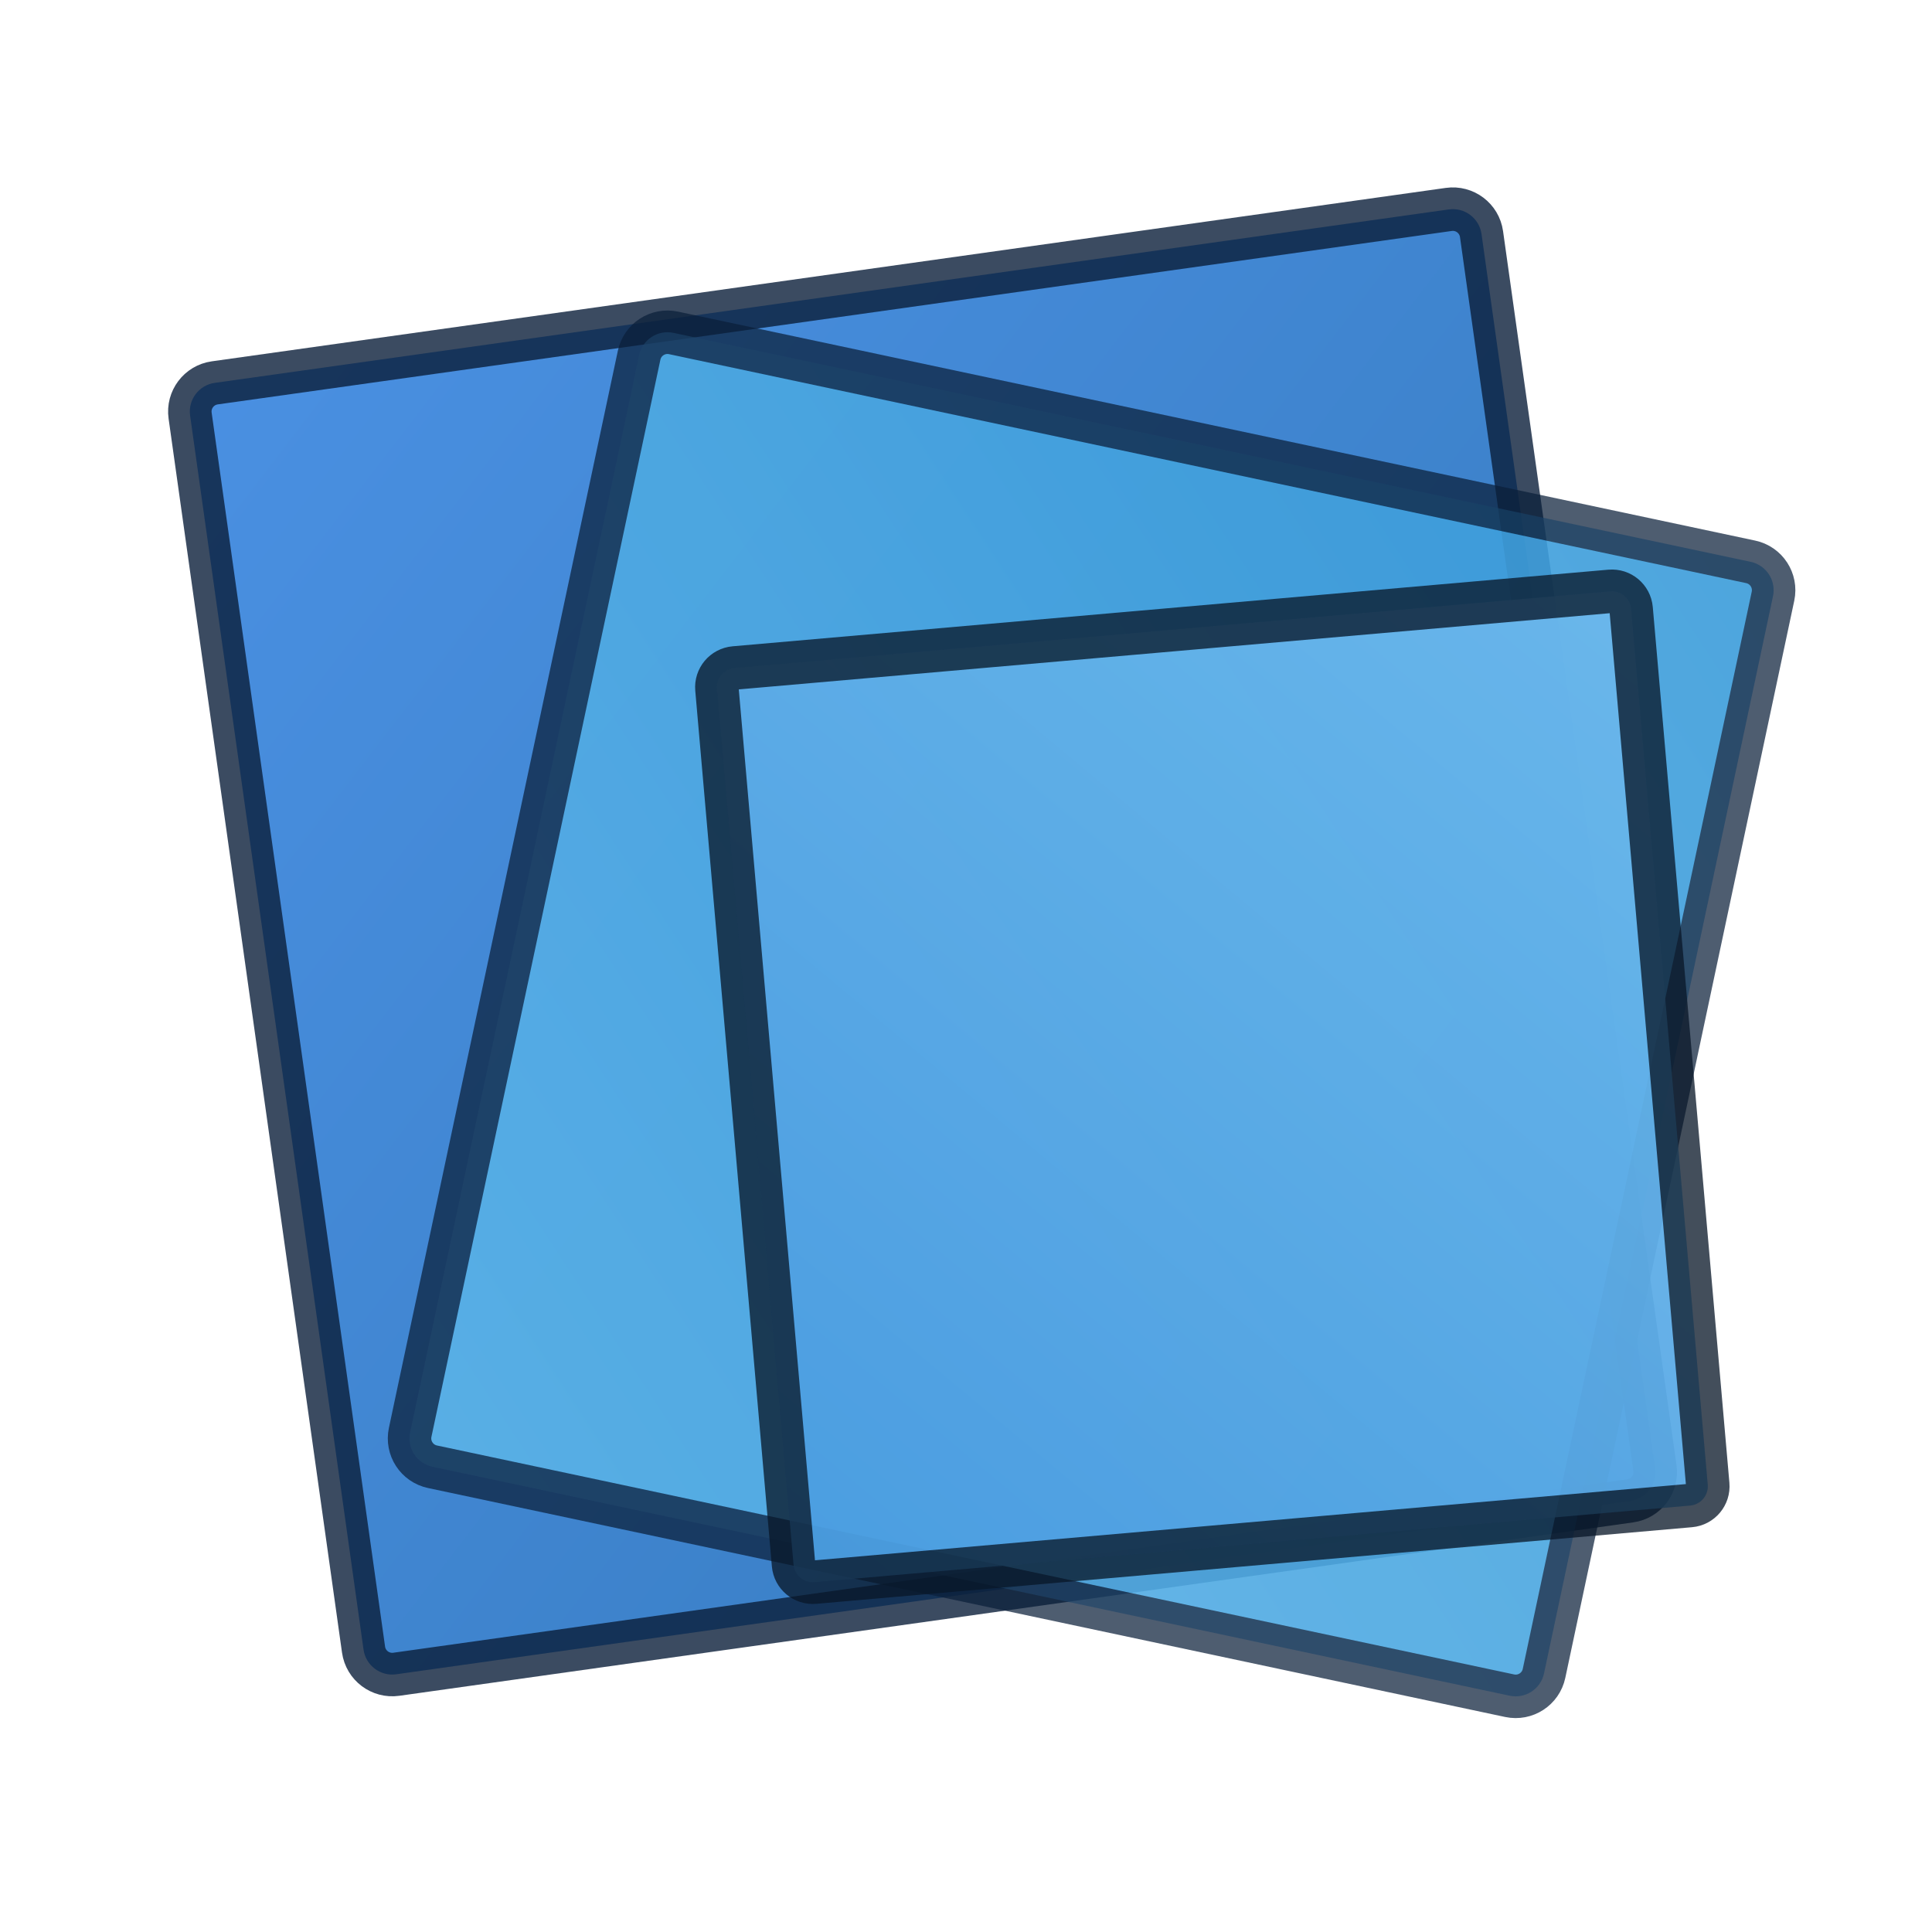
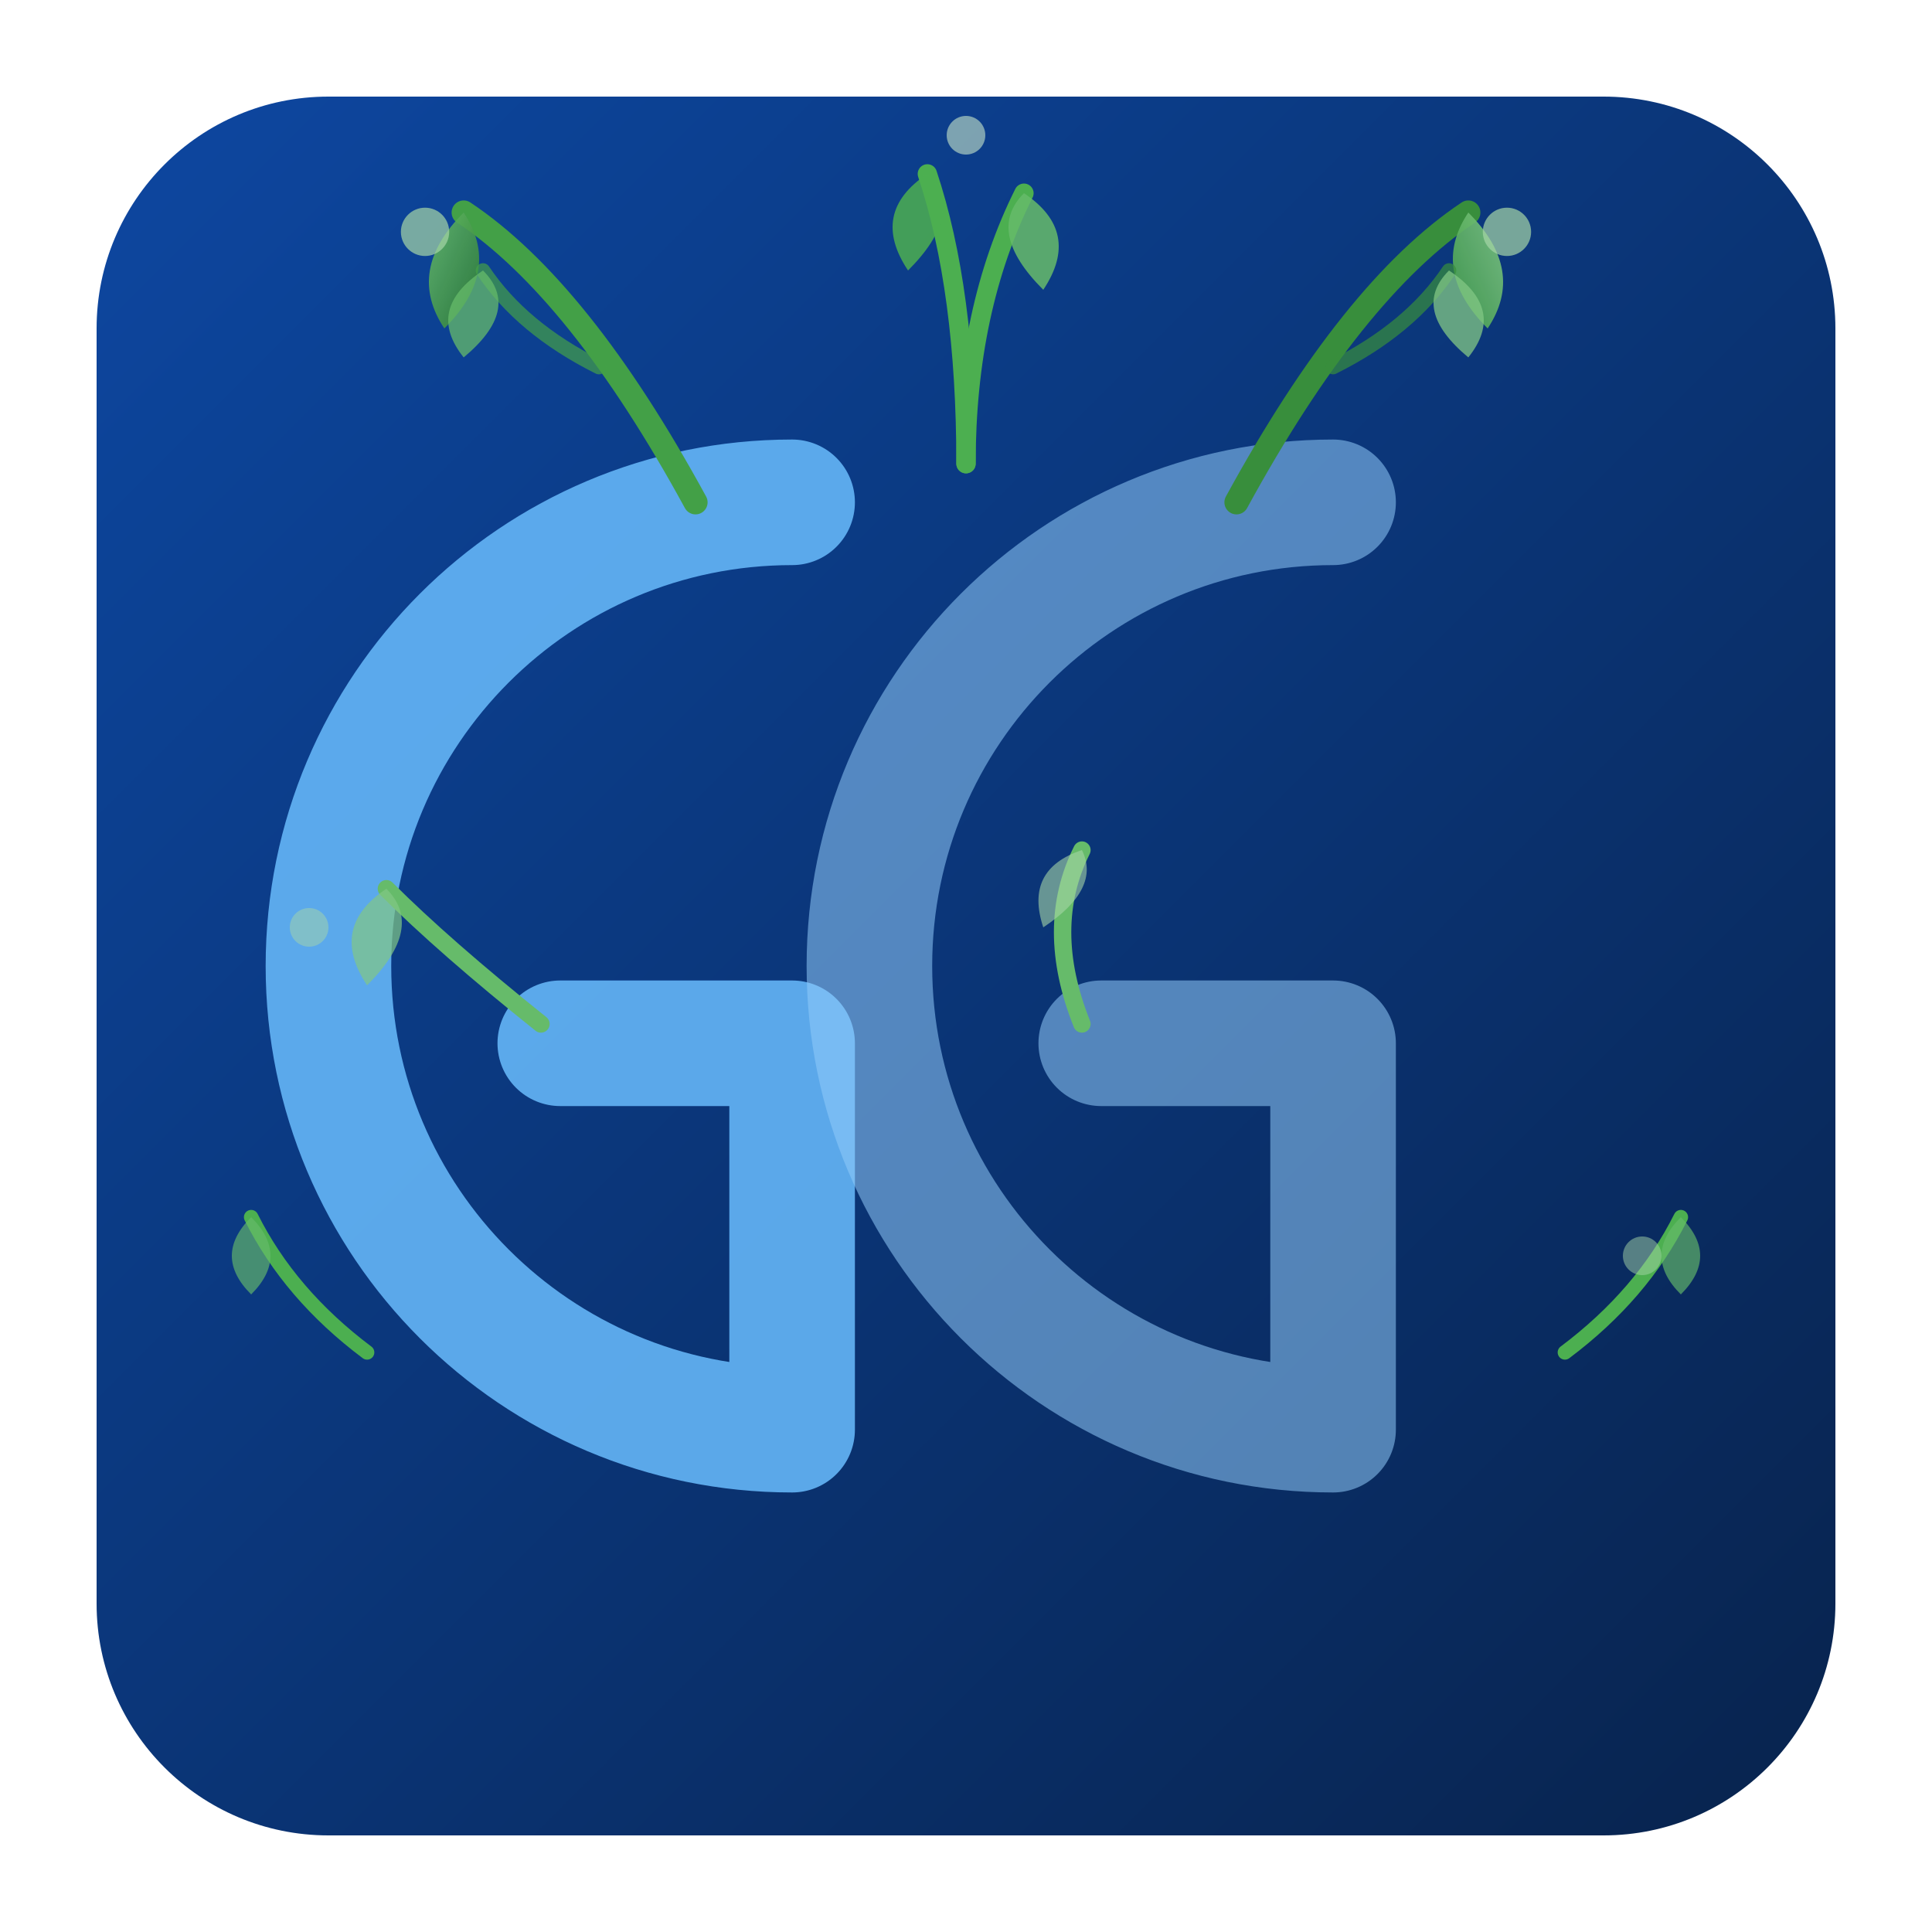
<svg xmlns="http://www.w3.org/2000/svg" viewBox="0 0 200 200">
  <defs>
-     <linearGradient id="grad1" x1="0%" y1="0%" x2="100%" y2="100%">
-       <stop offset="0%" style="stop-color:#4a90e2;stop-opacity:1" />
-       <stop offset="100%" style="stop-color:#357abd;stop-opacity:1" />
+     <linearGradient id="bgGrad3" x1="0%" y1="0%" x2="100%" y2="100%">
+       <stop offset="0%" style="stop-color:#0d47a1;stop-opacity:1" />
+       <stop offset="100%" style="stop-color:#08234d;stop-opacity:1" />
    </linearGradient>
-     <linearGradient id="grad2" x1="0%" y1="100%" x2="100%" y2="0%">
-       <stop offset="0%" style="stop-color:#5cb3e8;stop-opacity:1" />
-       <stop offset="100%" style="stop-color:#3a9bd9;stop-opacity:1" />
+     <linearGradient id="leafGrad3" x1="0%" y1="0%" x2="100%" y2="100%">
+       <stop offset="0%" style="stop-color:#66bb6a;stop-opacity:1" />
+       <stop offset="100%" style="stop-color:#2e7d32;stop-opacity:1" />
    </linearGradient>
-     <linearGradient id="grad3" x1="100%" y1="0%" x2="0%" y2="100%">
-       <stop offset="0%" style="stop-color:#6bb8ec;stop-opacity:1" />
-       <stop offset="100%" style="stop-color:#4a9ce0;stop-opacity:1" />
+     <linearGradient id="leafGrad3b" x1="100%" y1="0%" x2="0%" y2="100%">
+       <stop offset="0%" style="stop-color:#81c784;stop-opacity:1" />
+       <stop offset="100%" style="stop-color:#43a047;stop-opacity:1" />
    </linearGradient>
  </defs>
-   <rect x="28" y="30" width="135" height="135" fill="url(#grad1)" stroke="#0a1e3a" stroke-width="4.5" stroke-opacity="0.8" transform="rotate(-8 95.5 97.5)" rx="3" />
-   <rect x="53" y="45" width="120" height="120" fill="url(#grad2)" stroke="#0a1e3a" stroke-width="4.5" stroke-opacity="0.8" transform="rotate(12 113 105)" rx="3" opacity="0.9" />
-   <rect x="78" y="65" width="95" height="95" fill="url(#grad3)" stroke="#081729" stroke-width="4.5" stroke-opacity="0.8" transform="rotate(-5 125.5 112.5)" rx="2" opacity="0.95" />
+   <rect x="10" y="10" width="180" height="180" rx="24" fill="url(#bgGrad3)" />
+   <path d="M 82 52            A 48 48 0 1 0 82 148            L 82 108            L 58 108" fill="none" stroke="#64b5f6" stroke-width="13" stroke-linecap="round" stroke-linejoin="round" opacity="0.9" />
+   <path d="M 138 52            A 48 48 0 1 0 138 148            L 138 108            L 114 108" fill="none" stroke="#90caf9" stroke-width="13" stroke-linecap="round" stroke-linejoin="round" opacity="0.55" />
+   <path d="M72 52 Q60 30 48 22" stroke="#43a047" stroke-width="2.5" fill="none" stroke-linecap="round" />
+   <path d="M48 22 Q42 28 46 34 Q52 28 48 22Z" fill="url(#leafGrad3)" opacity="0.9" />
+   <path d="M62 38 Q54 34 50 28" stroke="#43a047" stroke-width="1.5" fill="none" stroke-linecap="round" opacity="0.7" />
+   <path d="M50 28 Q44 32 48 37 Q54 32 50 28Z" fill="#66bb6a" opacity="0.75" />
+   <path d="M128 52 Q140 30 152 22" stroke="#388e3c" stroke-width="2.5" fill="none" stroke-linecap="round" />
+   <path d="M152 22 Q158 28 154 34 Q148 28 152 22Z" fill="url(#leafGrad3b)" opacity="0.9" />
+   <path d="M138 38 Q146 34 150 28" stroke="#388e3c" stroke-width="1.5" fill="none" stroke-linecap="round" opacity="0.7" />
+   <path d="M150 28 Q156 32 152 37 Q146 32 150 28Z" fill="#81c784" opacity="0.75" />
+   <path d="M100 48 Q100 30 96 18" stroke="#4caf50" stroke-width="2" fill="none" stroke-linecap="round" />
+   <path d="M96 18 Q90 22 94 28 Q100 22 96 18Z" fill="#4caf50" opacity="0.85" />
+   <path d="M100 48 Q100 32 106 20" stroke="#4caf50" stroke-width="2" fill="none" stroke-linecap="round" />
+   <path d="M106 20 Q112 24 108 30 Q102 24 106 20Z" fill="#66bb6a" opacity="0.85" />
+   <path d="M56 106 Q46 98 40 92" stroke="#66bb6a" stroke-width="1.8" fill="none" stroke-linecap="round" />
+   <path d="M40 92 Q34 96 38 102 Q44 96 40 92Z" fill="#81c784" opacity="0.7" />
+   <path d="M112 106 Q108 96 112 88" stroke="#66bb6a" stroke-width="1.8" fill="none" stroke-linecap="round" />
+   <path d="M112 88 Q106 90 108 96 Q114 92 112 88Z" fill="#a5d6a7" opacity="0.6" />
+   <path d="M38 140 Q30 134 26 126" stroke="#4caf50" stroke-width="1.5" fill="none" stroke-linecap="round" />
+   <path d="M26 126 Q22 130 26 134 Q30 130 26 126Z" fill="#66bb6a" opacity="0.65" />
+   <path d="M162 140 Q170 134 174 126" stroke="#4caf50" stroke-width="1.5" fill="none" stroke-linecap="round" />
+   <path d="M174 126 Q178 130 174 134 Q170 130 174 126Z" fill="#66bb6a" opacity="0.65" />
+   <circle cx="44" cy="24" r="2.5" fill="#a5d6a7" opacity="0.7" />
+   <circle cx="156" cy="24" r="2.5" fill="#a5d6a7" opacity="0.7" />
+   <circle cx="100" cy="14" r="2" fill="#c8e6c9" opacity="0.6" />
+   <circle cx="32" cy="96" r="2" fill="#a5d6a7" opacity="0.5" />
+   <circle cx="170" cy="130" r="2" fill="#a5d6a7" opacity="0.5" />
</svg>
